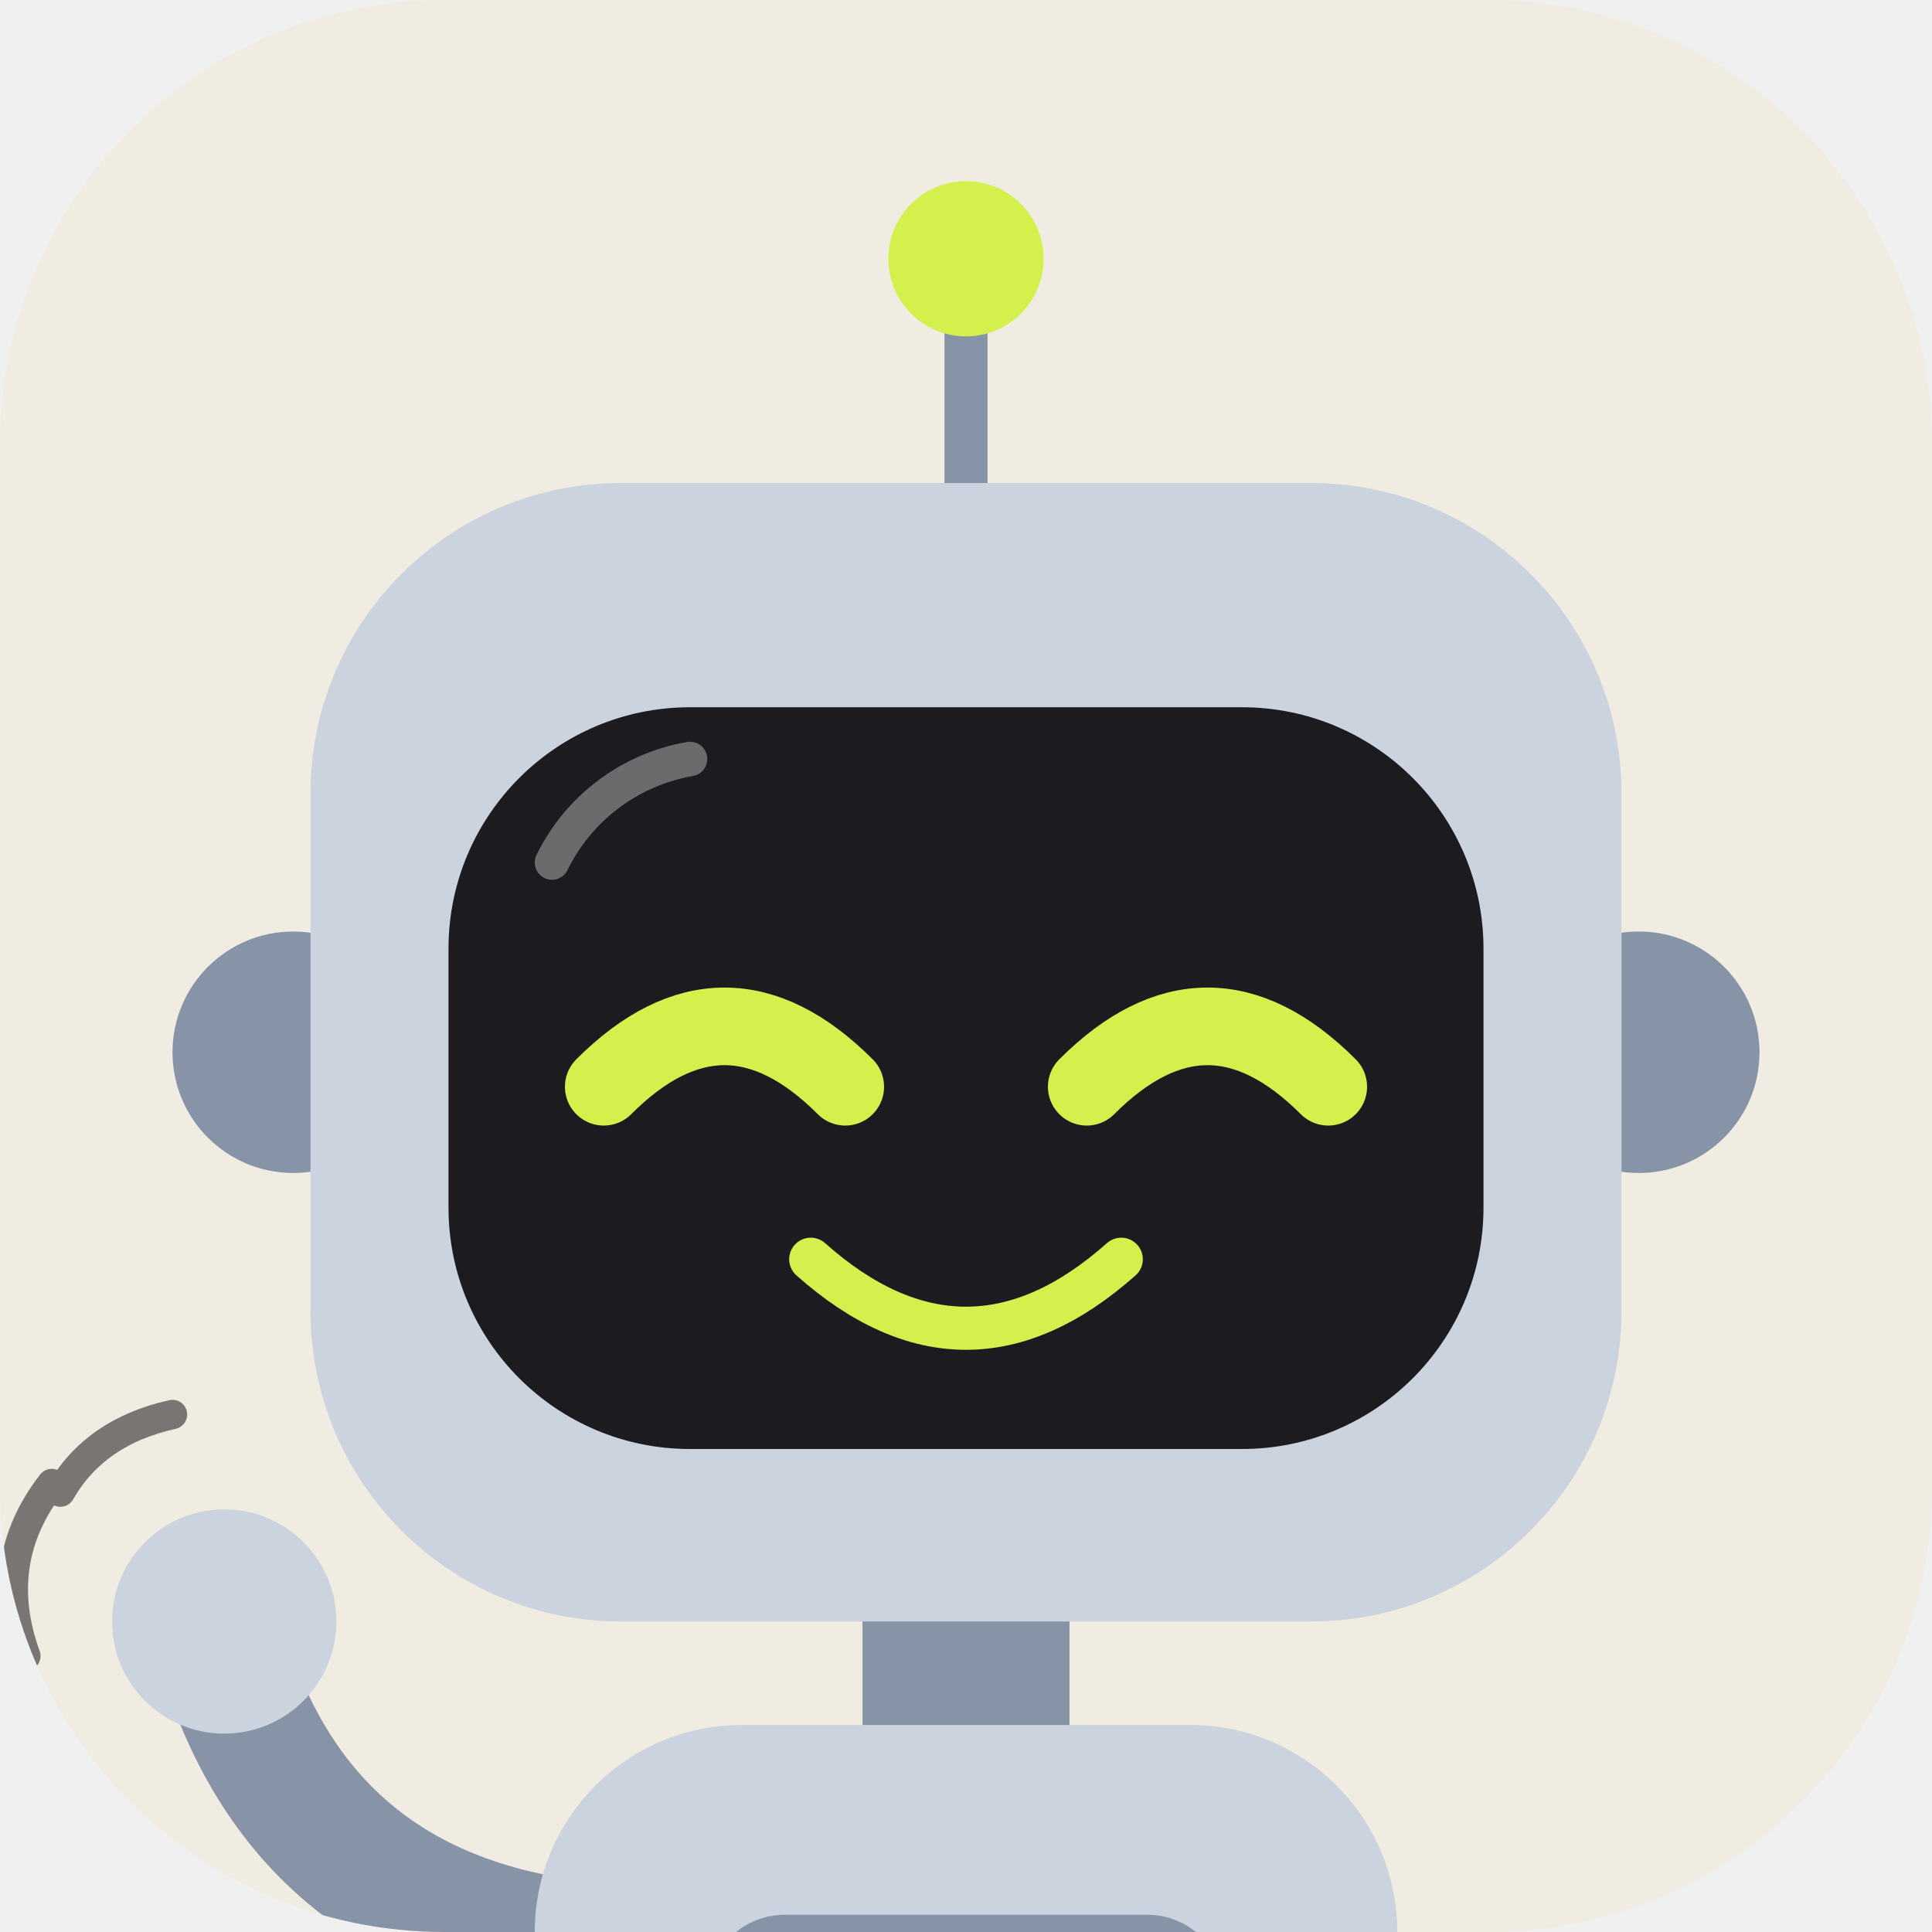
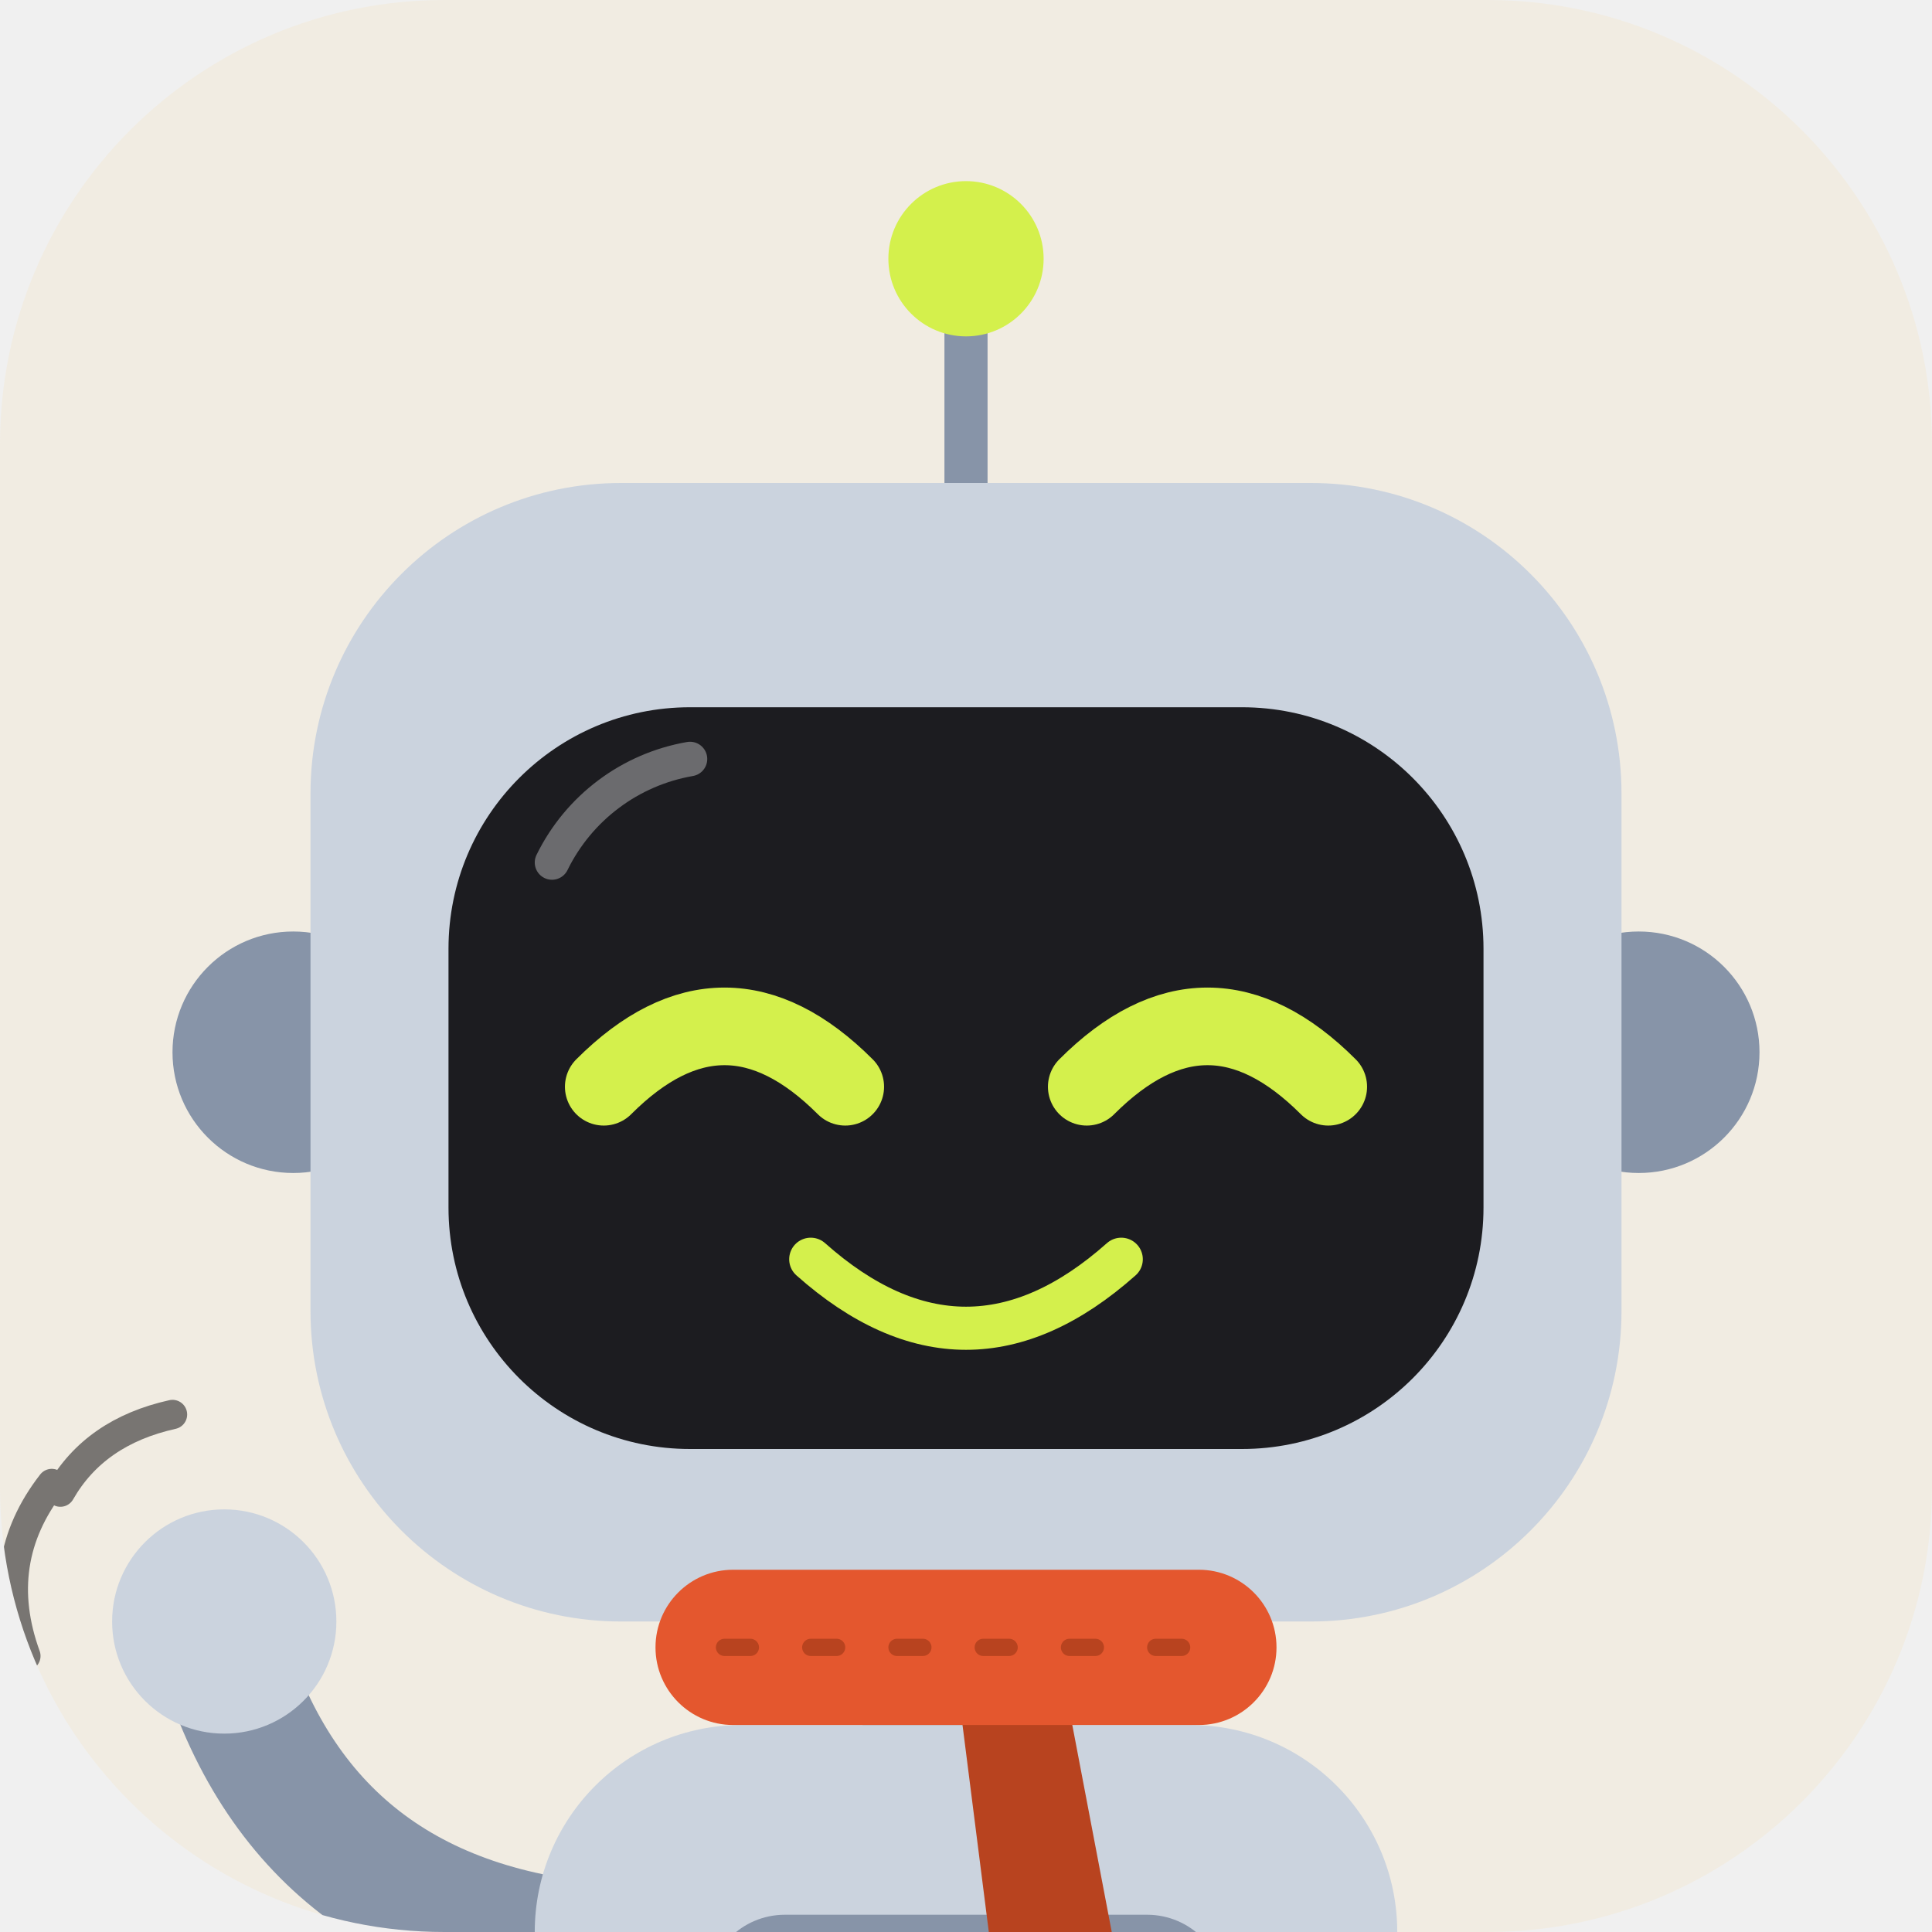
<svg xmlns="http://www.w3.org/2000/svg" width="240" height="240" viewBox="8 -14 224 224" role="img" aria-label="404, happy, waving">
-   <clipPath id="ch76">
+   <clipPath id="ch286">
    <rect x="8" y="-14" width="224" height="224" rx="51.52" />
  </clipPath>
-   <g clip-path="url(#ch76)">
+   <g clip-path="url(#ch286)">
    <rect x="8" y="-14" width="224" height="224" fill="#f1ece2" />
    <rect x="91" y="278" width="18" height="30" rx="5" fill="#8794a8" />
    <rect x="80" y="300" width="40" height="18" rx="9" fill="#cbd3de" />
    <rect x="131" y="278" width="18" height="30" rx="5" fill="#8794a8" />
    <rect x="120" y="300" width="40" height="18" rx="9" fill="#cbd3de" />
    <path d="M80 212q-36-2-46-34" fill="none" stroke="#8794a8" stroke-width="15" stroke-linecap="round" stroke-linejoin="round" />
    <circle cx="34" cy="174" r="13" fill="#cbd3de" />
    <path d="M14 158q-7 9-3 20M28 150q-9 2-13 9" fill="none" stroke="#141416" stroke-opacity=".55" stroke-width="3.4" stroke-linecap="round" />
    <path d="M160 212q24 20 12 48" fill="none" stroke="#8794a8" stroke-width="15" stroke-linecap="round" stroke-linejoin="round" />
    <circle cx="172" cy="262" r="12" fill="#cbd3de" />
    <rect x="108" y="168" width="24" height="24" fill="#8794a8" />
    <rect x="70" y="186" width="100" height="106" rx="24" fill="#cbd3de" />
    <rect x="90" y="208" width="60" height="42" rx="9" fill="#8794a8" />
    <circle cx="106" cy="229" r="9" fill="#d4f04c" />
    <rect x="124" y="220" width="18" height="5" rx="2.5" fill="#cbd3de" />
    <rect x="124" y="232" width="12" height="5" rx="2.5" fill="#cbd3de" />
    <circle cx="84" cy="270" r="3.5" fill="#8794a8" />
    <circle cx="156" cy="270" r="3.5" fill="#8794a8" />
    <path d="M120 46V22" stroke="#8794a8" stroke-width="5" stroke-linecap="round" />
    <circle cx="120" cy="16" r="9" fill="#d4f04c" />
    <circle cx="42" cy="108" r="14" fill="#8794a8" />
    <circle cx="198" cy="108" r="14" fill="#8794a8" />
    <rect x="44" y="42" width="152" height="132" rx="36" fill="#cbd3de" />
    <rect x="60" y="68" width="120" height="86" rx="28" fill="#1c1c20" />
    <path d="M72 86a22 22 0 0 1 16-12" fill="none" stroke="#ffffff" stroke-opacity=".35" stroke-width="4" stroke-linecap="round" />
    <path d="M78 112q14-14 28 0" fill="none" stroke="#d4f04c" stroke-width="9" stroke-linecap="round" stroke-linejoin="round" />
    <path d="M134 112q14-14 28 0" fill="none" stroke="#d4f04c" stroke-width="9" stroke-linecap="round" stroke-linejoin="round" />
    <path d="M102 132q18 16 36 0" fill="none" stroke="#d4f04c" stroke-width="5" stroke-linecap="round" stroke-linejoin="round" />
+     <path d="M130.8 178l6.48 34l-14 3l-4.32-34z" fill="#b8431f" />
+     <rect x="84" y="168" width="72" height="18" rx="9" fill="#e4572e" />
+     <path d="M92 177h56" stroke="#b8431f" stroke-width="2" stroke-dasharray="3 7" stroke-linecap="round" />
  </g>
</svg>
